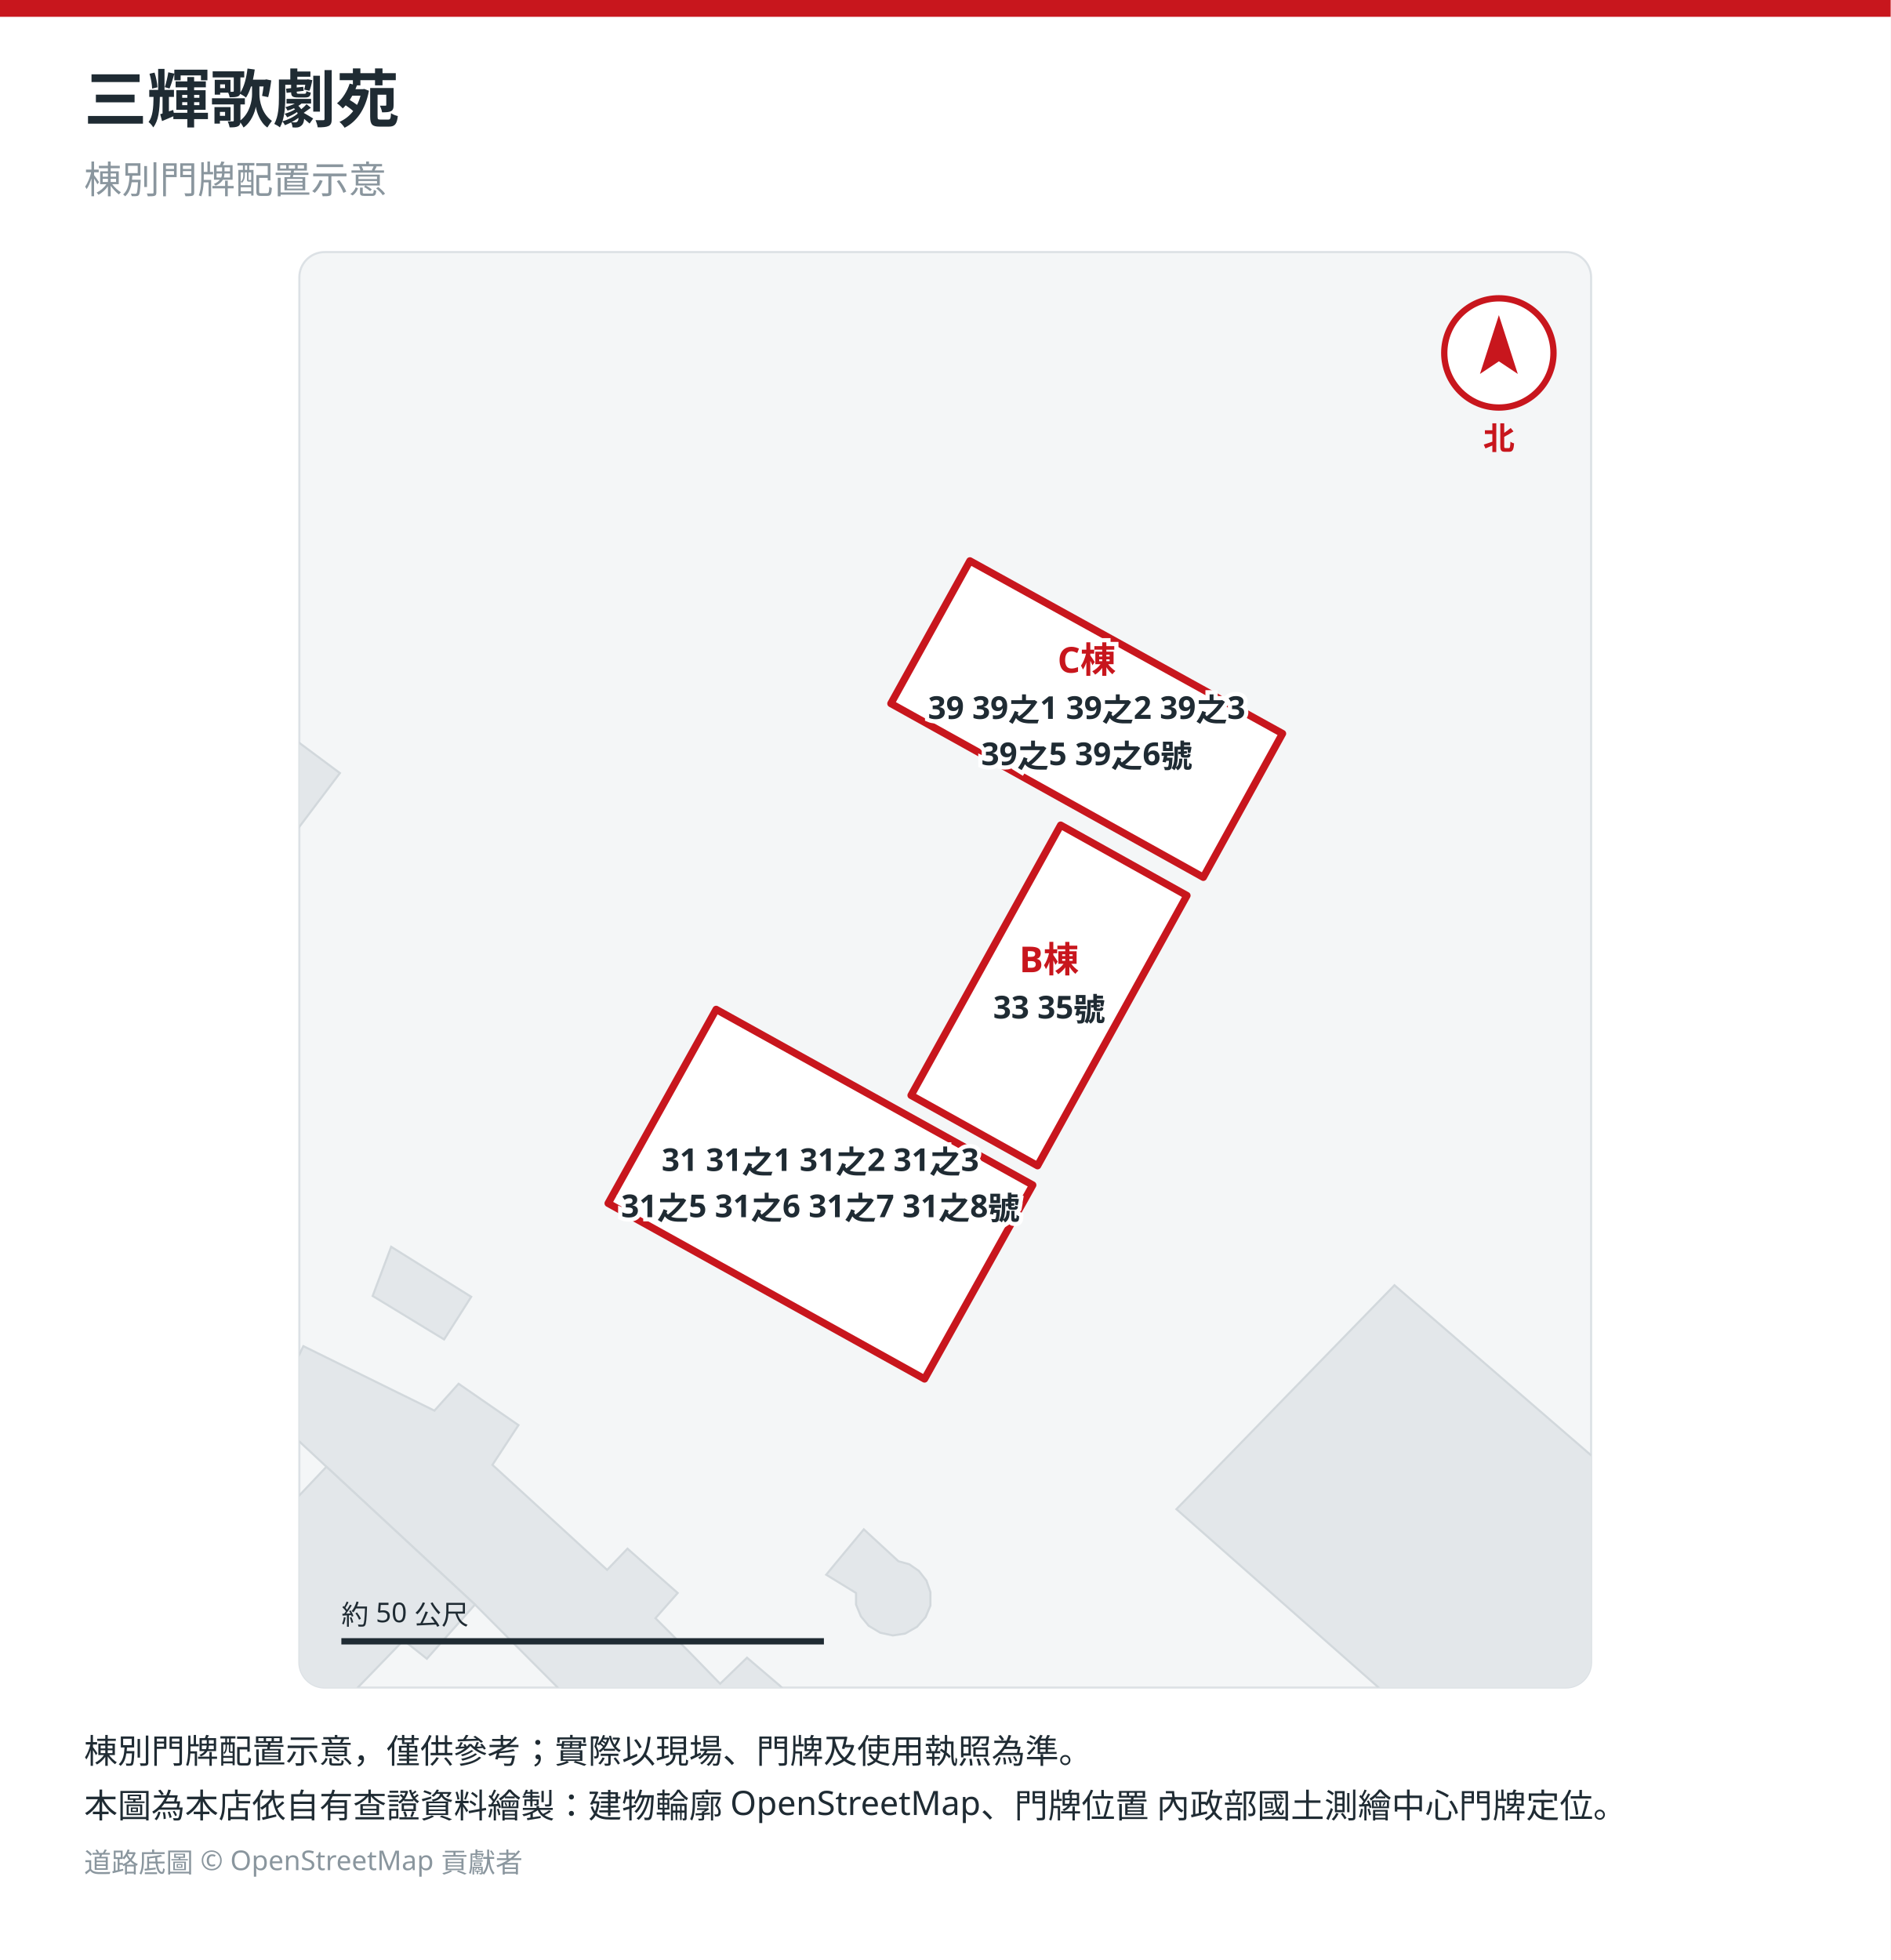
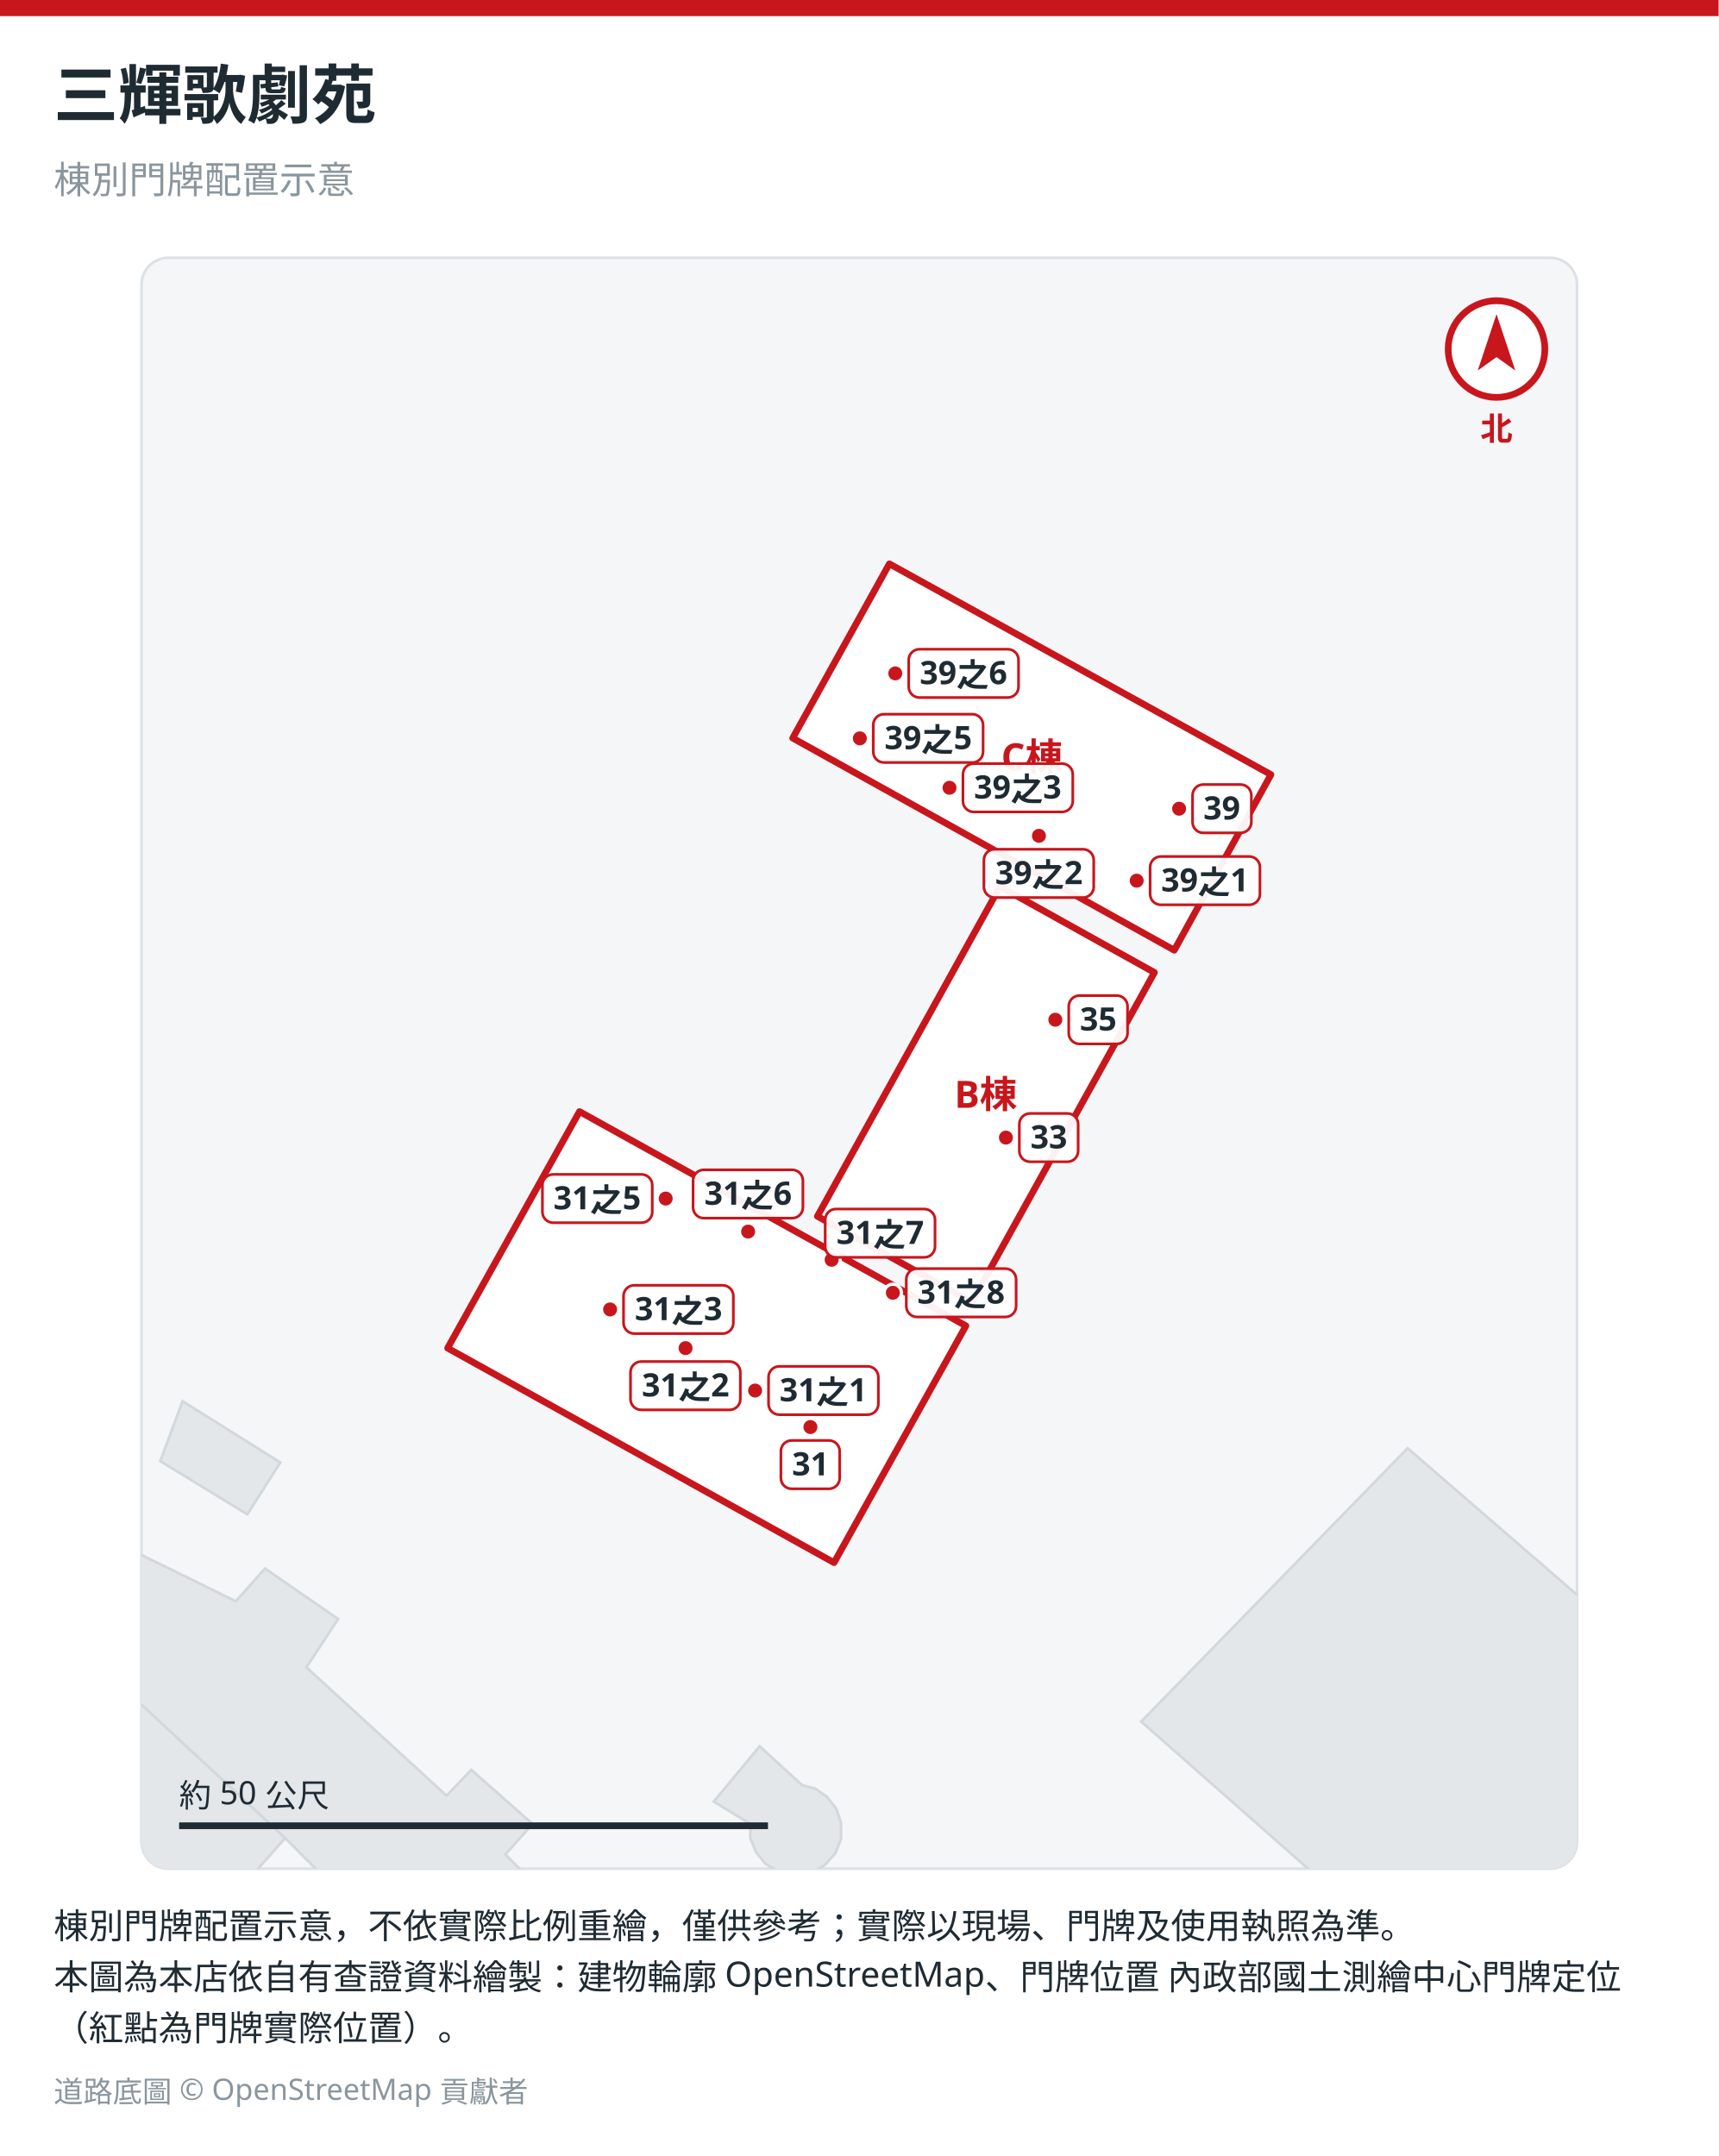
- <svg xmlns="http://www.w3.org/2000/svg" viewBox="0 0 900 933" width="900" height="933" font-family="Noto Sans TC, Microsoft JhengHei, PingFang TC, sans-serif">
+ <svg xmlns="http://www.w3.org/2000/svg" viewBox="0 0 640 803" preserveAspectRatio="xMidYMin meet" style="width:100%;height:auto;max-width:1280px" font-family="Noto Sans TC, Microsoft JhengHei, PingFang TC, sans-serif">
  <rect width="100%" height="100%" fill="#FFFFFF" />
-   <rect width="100%" height="8" fill="#C8161D" />
-   <text x="40" y="58" font-size="30" font-weight="700" fill="#1F2B33">三輝歌劇苑</text>
-   <text x="40" y="92" font-size="18" fill="#8A969E">棟別門牌配置示意</text>
+   <rect width="100%" height="6" fill="#C8161D" />
+   <text x="20" y="44" font-size="24" font-weight="700" fill="#1F2B33">三輝歌劇苑</text>
+   <text x="20" y="72" font-size="14" fill="#8A969E">棟別門牌配置示意</text>
  <defs>
    <clipPath id="c">
-       <rect x="142.5" y="120.0" width="614.9" height="683.3" rx="12" />
+       <rect x="52.7" y="96.0" width="534.6" height="600.0" rx="10" />
    </clipPath>
  </defs>
-   <rect x="142.5" y="120.0" width="614.9" height="683.3" rx="12" fill="#F4F6F7" stroke="#DCE1E5" />
+   <rect x="52.7" y="96.0" width="534.6" height="600.0" rx="10" fill="#F4F6F7" stroke="#DCE1E5" />
  <g clip-path="url(#c)">
-     <path d="M730.8,1106.4 L685.8,1161.1 L661.9,1144.1 L628.0,1180.8 L509.9,1068.8 L525.1,1051.3 L564.6,1006.8 L584.8,985.6 Z" fill="#E3E7EA" stroke="#D2D8DC" stroke-width="1" />
-     <path d="M525.1,1051.3 L455.7,987.0 L403.8,942.5 L374.5,912.6 L226.1,763.8 L155.4,698.2 L128.8,673.4 L144.4,640.8 L206.8,671.5 L218.3,658.7 L246.8,678.4 L234.4,697.3 L289.0,747.3 L298.7,737.2 L322.6,758.3 L312.0,770.3 L329.0,787.3 L342.8,801.5 L355.6,789.1 L371.2,802.4 L391.0,822.2 L380.0,835.0 L407.5,864.0 L419.5,852.9 L445.6,875.4 L435.5,885.5 L490.2,939.7 L499.8,928.7 L526.0,949.4 L515.4,961.8 L564.6,1006.8 Z" fill="#E3E7EA" stroke="#D2D8DC" stroke-width="1" />
-     <path d="M403.8,942.5 L278.9,1072.9 L335.4,1123.4 L406.1,1043.1 L437.4,1007.2 L455.7,987.0 Z" fill="#E3E7EA" stroke="#D2D8DC" stroke-width="1" />
-     <path d="M155.4,698.2 L226.1,763.8 L203.2,789.6 L192.1,780.8 L134.7,840.1 L74.6,783.6 Z" fill="#E3E7EA" stroke="#D2D8DC" stroke-width="1" />
-     <path d="M374.5,912.6 L232.1,1026.5 L278.9,1072.9 L403.8,942.5 Z" fill="#E3E7EA" stroke="#D2D8DC" stroke-width="1" />
-     <path d="M248.2,1119.3 L230.3,1140.4 L204.5,1118.8 L224.3,1095.9 L186.6,1061.0 L165.0,1085.3 L142.5,1067.8 L169.2,1037.1 L132.0,1005.4 L115.5,1024.2 L98.5,1010.0 L112.7,993.0 L77.8,963.1 L63.6,932.8 L63.6,889.7 L71.8,872.7 L157.2,952.1 L171.0,933.8 L202.2,959.9 L186.6,978.8 L221.1,1013.2 L232.1,1026.5 L279.4,1076.6 Z" fill="#E3E7EA" stroke="#D2D8DC" stroke-width="1" />
-     <path d="M186.2,593.5 L177.4,616.9 L211.4,637.6 L224.3,617.3 Z" fill="#E3E7EA" stroke="#D2D8DC" stroke-width="1" />
-     <path d="M37.8,931.9 L22.2,966.4 L46.1,977.8 L59.9,942.9 Z" fill="#E3E7EA" stroke="#D2D8DC" stroke-width="1" />
-     <path d="M411.2,728.0 L427.7,743.2 L432.8,744.6 L437.4,747.8 L441.0,752.4 L442.9,757.9 L442.9,764.3 L440.6,769.8 L436.5,774.4 L430.9,777.6 L425.0,778.5 L419.0,777.2 L413.5,773.9 L409.8,769.4 L407.5,763.8 L407.5,758.3 L393.3,749.6 L397.4,744.6 Z" fill="#E3E7EA" stroke="#D2D8DC" stroke-width="1" />
-     <path d="M1039.9,1151.4 L1170.3,1030.2 L964.1,847.4 L835.1,963.6 Z" fill="#E3E7EA" stroke="#D2D8DC" stroke-width="1" />
-     <path d="M755.2,890.6 L864.5,785.4 L663.8,611.8 L560.0,718.4 Z" fill="#E3E7EA" stroke="#D2D8DC" stroke-width="1" />
-     <path d="M106.3,441.5 L161.8,368.0 L77.8,305.5 L65.4,321.1 L36.5,300.0 L-6.7,357.0 Z" fill="#E3E7EA" stroke="#D2D8DC" stroke-width="1" />
-     <path d="M15.8,720.2 L42.4,636.6 L97.1,654.1 L70.9,737.7 Z" fill="#E3E7EA" stroke="#D2D8DC" stroke-width="1" />
-     <path d="M-10.8,803.8 L15.8,720.2 L70.9,737.7 L44.3,821.2 Z" fill="#E3E7EA" stroke="#D2D8DC" stroke-width="1" />
-     <path d="M-37.0,887.4 L-10.8,803.8 L44.3,821.2 L17.6,904.8 Z" fill="#E3E7EA" stroke="#D2D8DC" stroke-width="1" />
-     <path d="M-12.2,-269.4 L121.4,-187.7 L527.4,-73.8 L537.0,-84.4 L594.9,-79.8 L738.6,21.7 L1276.8,258.2" fill="none" stroke="#FFFFFF" stroke-width="11" stroke-linecap="round" stroke-linejoin="round" />
-     <path d="M-12.2,-269.4 L121.4,-187.7 L527.4,-73.8 L537.0,-84.4 L594.9,-79.8 L738.6,21.7 L1276.8,258.2" fill="none" stroke="#F2C14E" stroke-width="7" stroke-linecap="round" stroke-linejoin="round" />
-     <path d="M440.1,656.4 L491.6,564.1 L340.9,480.5 L289.5,572.8 Z" fill="#FFFFFF" stroke="#C8161D" stroke-width="3.5" stroke-linejoin="round" />
-     <path d="M493.9,554.9 L565.0,426.3 L504.9,392.8 L433.7,521.4 Z" fill="#FFFFFF" stroke="#C8161D" stroke-width="3.5" stroke-linejoin="round" />
-     <path d="M572.8,417.6 L610.5,349.2 L461.7,267.0 L424.1,334.9 Z" fill="#FFFFFF" stroke="#C8161D" stroke-width="3.5" stroke-linejoin="round" />
+     <path d="M391.7,959.2 L325.5,897.8 L275.9,855.2 L247.9,826.7 L106.2,684.6 L38.6,621.9 L13.2,598.2 L28.1,567.1 L87.8,596.4 L98.7,584.2 L125.9,603.0 L114.1,621.0 L166.3,668.8 L175.5,659.2 L198.3,679.3 L188.2,690.7 L204.4,707.0 L217.6,720.6 L229.9,708.7 L244.8,721.4 L263.6,740.3 L253.1,752.6 L279.4,780.2 L290.8,769.7 L315.8,791.2 L306.2,800.8 L358.4,852.6 L367.6,842.1 L392.6,861.8 L382.5,873.6 L429.4,916.6 Z" fill="#E3E7EA" stroke="#D2D8DC" stroke-width="1" />
+     <path d="M275.9,855.2 L156.6,979.8 L210.6,1028.0 L278.1,951.3 L307.9,917.1 L325.5,897.8 Z" fill="#E3E7EA" stroke="#D2D8DC" stroke-width="1" />
+     <path d="M38.6,621.9 L106.2,684.6 L84.3,709.2 L73.7,700.8 L18.9,757.4 L-38.6,703.5 Z" fill="#E3E7EA" stroke="#D2D8DC" stroke-width="1" />
+     <path d="M247.9,826.7 L111.9,935.5 L156.6,979.8 L275.9,855.2 Z" fill="#E3E7EA" stroke="#D2D8DC" stroke-width="1" />
+     <path d="M127.2,1024.1 L110.1,1044.2 L85.6,1023.6 L104.4,1001.7 L68.5,968.4 L47.9,991.6 L26.4,974.9 L51.8,945.6 L16.3,915.3 L0.5,933.3 L-15.7,919.7 L-2.1,903.5 L-35.5,874.9 L-49.1,846.0 L-49.1,804.8 L-41.2,788.5 L40.4,864.4 L53.6,846.9 L83.4,871.9 L68.5,889.9 L101.4,922.8 L111.9,935.5 L157.1,983.3 Z" fill="#E3E7EA" stroke="#D2D8DC" stroke-width="1" />
+     <path d="M68.0,521.9 L59.7,544.2 L92.1,564.0 L104.4,544.7 Z" fill="#E3E7EA" stroke="#D2D8DC" stroke-width="1" />
+     <path d="M-73.6,845.1 L-88.6,878.0 L-65.7,889.0 L-52.6,855.6 Z" fill="#E3E7EA" stroke="#D2D8DC" stroke-width="1" />
+     <path d="M282.9,650.4 L298.7,664.9 L303.6,666.2 L307.9,669.2 L311.4,673.6 L313.2,678.9 L313.2,685.0 L311.0,690.3 L307.1,694.7 L301.8,697.8 L296.1,698.6 L290.4,697.3 L285.1,694.2 L281.6,689.9 L279.4,684.6 L279.4,679.3 L265.8,671.0 L269.8,666.2 Z" fill="#E3E7EA" stroke="#D2D8DC" stroke-width="1" />
+     <path d="M611.4,805.6 L715.8,705.2 L524.2,539.4 L425.0,641.2 Z" fill="#E3E7EA" stroke="#D2D8DC" stroke-width="1" />
+     <path d="M-8.3,376.7 L44.8,306.5 L-35.5,246.9 L-47.3,261.8 L-75.0,241.6 L-116.2,296.0 Z" fill="#E3E7EA" stroke="#D2D8DC" stroke-width="1" />
+     <path d="M-94.7,642.9 L-69.3,563.1 L-17.1,579.8 L-42.1,659.6 Z" fill="#E3E7EA" stroke="#D2D8DC" stroke-width="1" />
+     <path d="M-120.1,722.8 L-94.7,642.9 L-42.1,659.6 L-67.5,739.4 Z" fill="#E3E7EA" stroke="#D2D8DC" stroke-width="1" />
+     <path d="M-145.1,802.6 L-120.1,722.8 L-67.5,739.4 L-92.9,819.2 Z" fill="#E3E7EA" stroke="#D2D8DC" stroke-width="1" />
+     <path d="M-121.4,-302.2 L6.2,-224.2 L393.9,-115.4 L403.1,-125.5 L458.4,-121.1 L595.7,-24.2 L1109.7,201.7" fill="none" stroke="#FFFFFF" stroke-width="8" stroke-linecap="round" stroke-linejoin="round" />
+     <path d="M-121.4,-302.2 L6.2,-224.2 L393.9,-115.4 L403.1,-125.5 L458.4,-121.1 L595.7,-24.2 L1109.7,201.7" fill="none" stroke="#F2C14E" stroke-width="5" stroke-linecap="round" stroke-linejoin="round" />
+     <path d="M310.6,582.0 L359.7,493.8 L215.8,414.0 L166.7,502.1 Z" fill="#FFFFFF" stroke="#C8161D" stroke-width="2.5" stroke-linejoin="round" />
+     <path d="M361.9,485.0 L429.9,362.2 L372.4,330.2 L304.4,453.0 Z" fill="#FFFFFF" stroke="#C8161D" stroke-width="2.5" stroke-linejoin="round" />
+     <path d="M437.3,353.9 L473.3,288.5 L331.2,210.0 L295.2,274.9 Z" fill="#FFFFFF" stroke="#C8161D" stroke-width="2.5" stroke-linejoin="round" />
  </g>
-   <text x="390.5" y="557.4" font-size="15" font-weight="600" fill="#1F2B33" text-anchor="middle" stroke="#FFFFFF" stroke-width="4" paint-order="stroke">31 31之1 31之2 31之3</text>
-   <text x="390.5" y="579.4" font-size="15" font-weight="600" fill="#1F2B33" text-anchor="middle" stroke="#FFFFFF" stroke-width="4" paint-order="stroke">31之5 31之6 31之7 31之8號</text>
-   <text x="499.4" y="462.8" font-size="17" font-weight="700" fill="#C8161D" text-anchor="middle" stroke="#FFFFFF" stroke-width="4" paint-order="stroke">B棟</text>
-   <text x="499.4" y="484.8" font-size="15" font-weight="600" fill="#1F2B33" text-anchor="middle" stroke="#FFFFFF" stroke-width="4" paint-order="stroke">33 35號</text>
-   <text x="517.3" y="320.2" font-size="17" font-weight="700" fill="#C8161D" text-anchor="middle" stroke="#FFFFFF" stroke-width="4" paint-order="stroke">C棟</text>
-   <text x="517.3" y="342.2" font-size="15" font-weight="600" fill="#1F2B33" text-anchor="middle" stroke="#FFFFFF" stroke-width="4" paint-order="stroke">39 39之1 39之2 39之3</text>
-   <text x="517.3" y="364.2" font-size="15" font-weight="600" fill="#1F2B33" text-anchor="middle" stroke="#FFFFFF" stroke-width="4" paint-order="stroke">39之5 39之6號</text>
-   <circle cx="713.5" cy="168.0" r="26" fill="#FFFFFF" stroke="#C8161D" stroke-width="3" />
-   <path d="M713.5,150.0 L722.5,178.0 L713.5,172.0 L704.5,178.0 Z" fill="#C8161D" />
-   <text x="713.5" y="214.0" font-size="15" font-weight="700" fill="#C8161D" text-anchor="middle">北</text>
-   <line x1="162.5" y1="781.3" x2="392.2" y2="781.3" stroke="#1F2B33" stroke-width="3" />
-   <text x="162.5" y="773.3" font-size="13" fill="#1F2B33">約 50 公尺</text>
-   <text x="40" y="839.3" font-size="16" fill="#1F2B33">棟別門牌配置示意，僅供參考；實際以現場、門牌及使用執照為準。</text>
-   <text x="40" y="865.3" font-size="16" fill="#1F2B33">本圖為本店依自有查證資料繪製：建物輪廓 OpenStreetMap、門牌位置 內政部國土測繪中心門牌定位。</text>
-   <text x="40" y="891.3" font-size="13" fill="#8A969E">道路底圖 © OpenStreetMap 貢獻者</text>
+   <text x="367.1" y="412.6" font-size="14" font-weight="700" fill="#C8161D" text-anchor="middle" stroke="#FFFFFF" stroke-width="4" paint-order="stroke">B棟</text>
+   <text x="384.3" y="286.9" font-size="14" font-weight="700" fill="#C8161D" text-anchor="middle" stroke="#FFFFFF" stroke-width="4" paint-order="stroke">C棟</text>
+   <circle cx="227.2" cy="487.7" r="3.2" fill="#C8161D" stroke="#FFFFFF" stroke-width="1.2" />
+   <circle cx="247.9" cy="446.4" r="3.2" fill="#C8161D" stroke="#FFFFFF" stroke-width="1.2" />
+   <circle cx="255.3" cy="502.1" r="3.2" fill="#C8161D" stroke="#FFFFFF" stroke-width="1.2" />
+   <circle cx="278.6" cy="458.7" r="3.2" fill="#C8161D" stroke="#FFFFFF" stroke-width="1.2" />
+   <circle cx="281.2" cy="517.9" r="3.2" fill="#C8161D" stroke="#FFFFFF" stroke-width="1.2" />
+   <circle cx="301.8" cy="531.5" r="3.2" fill="#C8161D" stroke="#FFFFFF" stroke-width="1.2" />
+   <circle cx="309.7" cy="469.2" r="3.2" fill="#C8161D" stroke="#FFFFFF" stroke-width="1.2" />
+   <circle cx="320.2" cy="275.0" r="3.2" fill="#C8161D" stroke="#FFFFFF" stroke-width="1.2" />
+   <circle cx="332.5" cy="481.5" r="3.2" fill="#C8161D" stroke="#FFFFFF" stroke-width="1.2" />
+   <circle cx="333.4" cy="250.8" r="3.2" fill="#C8161D" stroke="#FFFFFF" stroke-width="1.2" />
+   <circle cx="353.6" cy="293.4" r="3.2" fill="#C8161D" stroke="#FFFFFF" stroke-width="1.2" />
+   <circle cx="374.6" cy="423.7" r="3.2" fill="#C8161D" stroke="#FFFFFF" stroke-width="1.2" />
+   <circle cx="386.9" cy="311.3" r="3.2" fill="#C8161D" stroke="#FFFFFF" stroke-width="1.2" />
+   <circle cx="393.0" cy="379.8" r="3.2" fill="#C8161D" stroke="#FFFFFF" stroke-width="1.2" />
+   <circle cx="423.3" cy="328.0" r="3.2" fill="#C8161D" stroke="#FFFFFF" stroke-width="1.2" />
+   <circle cx="439.1" cy="301.2" r="3.2" fill="#C8161D" stroke="#FFFFFF" stroke-width="1.2" />
+   <rect x="232.2" y="478.7" width="40.9" height="18.0" rx="4" fill="#FFFFFF" fill-opacity="0.94" stroke="#C8161D" stroke-width="1" />
+   <text x="252.7" y="491.7" font-size="12" font-weight="700" fill="#1F2B33" text-anchor="middle">31之3</text>
+   <rect x="202.0" y="437.4" width="40.9" height="18.0" rx="4" fill="#FFFFFF" fill-opacity="0.94" stroke="#C8161D" stroke-width="1" />
+   <text x="222.4" y="450.4" font-size="12" font-weight="700" fill="#1F2B33" text-anchor="middle">31之5</text>
+   <rect x="234.8" y="507.1" width="40.9" height="18.0" rx="4" fill="#FFFFFF" fill-opacity="0.94" stroke="#C8161D" stroke-width="1" />
+   <text x="255.3" y="520.1" font-size="12" font-weight="700" fill="#1F2B33" text-anchor="middle">31之2</text>
+   <rect x="258.1" y="435.7" width="40.9" height="18.0" rx="4" fill="#FFFFFF" fill-opacity="0.94" stroke="#C8161D" stroke-width="1" />
+   <text x="278.6" y="448.7" font-size="12" font-weight="700" fill="#1F2B33" text-anchor="middle">31之6</text>
+   <rect x="286.2" y="508.9" width="40.9" height="18.0" rx="4" fill="#FFFFFF" fill-opacity="0.94" stroke="#C8161D" stroke-width="1" />
+   <text x="306.6" y="521.9" font-size="12" font-weight="700" fill="#1F2B33" text-anchor="middle">31之1</text>
+   <rect x="290.8" y="536.5" width="21.9" height="18.0" rx="4" fill="#FFFFFF" fill-opacity="0.94" stroke="#C8161D" stroke-width="1" />
+   <text x="301.8" y="549.5" font-size="12" font-weight="700" fill="#1F2B33" text-anchor="middle">31</text>
+   <rect x="307.3" y="450.3" width="40.9" height="18.0" rx="4" fill="#FFFFFF" fill-opacity="0.94" stroke="#C8161D" stroke-width="1" />
+   <text x="327.8" y="463.3" font-size="12" font-weight="700" fill="#1F2B33" text-anchor="middle">31之7</text>
+   <rect x="325.2" y="266.0" width="40.9" height="18.0" rx="4" fill="#FFFFFF" fill-opacity="0.94" stroke="#C8161D" stroke-width="1" />
+   <text x="345.7" y="279.0" font-size="12" font-weight="700" fill="#1F2B33" text-anchor="middle">39之5</text>
+   <rect x="337.5" y="472.5" width="40.9" height="18.0" rx="4" fill="#FFFFFF" fill-opacity="0.94" stroke="#C8161D" stroke-width="1" />
+   <text x="357.9" y="485.5" font-size="12" font-weight="700" fill="#1F2B33" text-anchor="middle">31之8</text>
+   <rect x="338.4" y="241.8" width="40.9" height="18.0" rx="4" fill="#FFFFFF" fill-opacity="0.94" stroke="#C8161D" stroke-width="1" />
+   <text x="358.8" y="254.8" font-size="12" font-weight="700" fill="#1F2B33" text-anchor="middle">39之6</text>
+   <rect x="358.6" y="284.4" width="40.9" height="18.0" rx="4" fill="#FFFFFF" fill-opacity="0.94" stroke="#C8161D" stroke-width="1" />
+   <text x="379.0" y="297.4" font-size="12" font-weight="700" fill="#1F2B33" text-anchor="middle">39之3</text>
+   <rect x="379.6" y="414.7" width="21.9" height="18.0" rx="4" fill="#FFFFFF" fill-opacity="0.94" stroke="#C8161D" stroke-width="1" />
+   <text x="390.6" y="427.7" font-size="12" font-weight="700" fill="#1F2B33" text-anchor="middle">33</text>
+   <rect x="366.4" y="316.3" width="40.9" height="18.0" rx="4" fill="#FFFFFF" fill-opacity="0.94" stroke="#C8161D" stroke-width="1" />
+   <text x="386.9" y="329.3" font-size="12" font-weight="700" fill="#1F2B33" text-anchor="middle">39之2</text>
+   <rect x="398.0" y="370.8" width="21.9" height="18.0" rx="4" fill="#FFFFFF" fill-opacity="0.94" stroke="#C8161D" stroke-width="1" />
+   <text x="409.0" y="383.8" font-size="12" font-weight="700" fill="#1F2B33" text-anchor="middle">35</text>
+   <rect x="428.3" y="319.0" width="40.9" height="18.0" rx="4" fill="#FFFFFF" fill-opacity="0.94" stroke="#C8161D" stroke-width="1" />
+   <text x="448.7" y="332.0" font-size="12" font-weight="700" fill="#1F2B33" text-anchor="middle">39之1</text>
+   <rect x="444.1" y="292.2" width="21.9" height="18.0" rx="4" fill="#FFFFFF" fill-opacity="0.94" stroke="#C8161D" stroke-width="1" />
+   <text x="455.0" y="305.2" font-size="12" font-weight="700" fill="#1F2B33" text-anchor="middle">39</text>
+   <circle cx="557.3" cy="130.0" r="18" fill="#FFFFFF" stroke="#C8161D" stroke-width="2.5" />
+   <path d="M557.3,117.0 L564.3,138.0 L557.3,133.0 L550.3,138.0 Z" fill="#C8161D" />
+   <text x="557.3" y="164.0" font-size="12" font-weight="700" fill="#C8161D" text-anchor="middle">北</text>
+   <line x1="66.7" y1="680.0" x2="286.0" y2="680.0" stroke="#1F2B33" stroke-width="2.5" />
+   <text x="66.7" y="673.0" font-size="12" fill="#1F2B33">約 50 公尺</text>
+   <text x="20" y="722.0" font-size="13" fill="#1F2B33">棟別門牌配置示意，不依實際比例重繪，僅供參考；實際以現場、門牌及使用執照為準。</text>
+   <text x="20" y="741.0" font-size="13" fill="#1F2B33">本圖為本店依自有查證資料繪製：建物輪廓 OpenStreetMap、門牌位置 內政部國土測繪中心門牌定位</text>
+   <text x="20" y="760.0" font-size="13" fill="#1F2B33">（紅點為門牌實際位置）。</text>
+   <text x="20" y="783.0" font-size="11" fill="#8A969E">道路底圖 © OpenStreetMap 貢獻者</text>
</svg>
